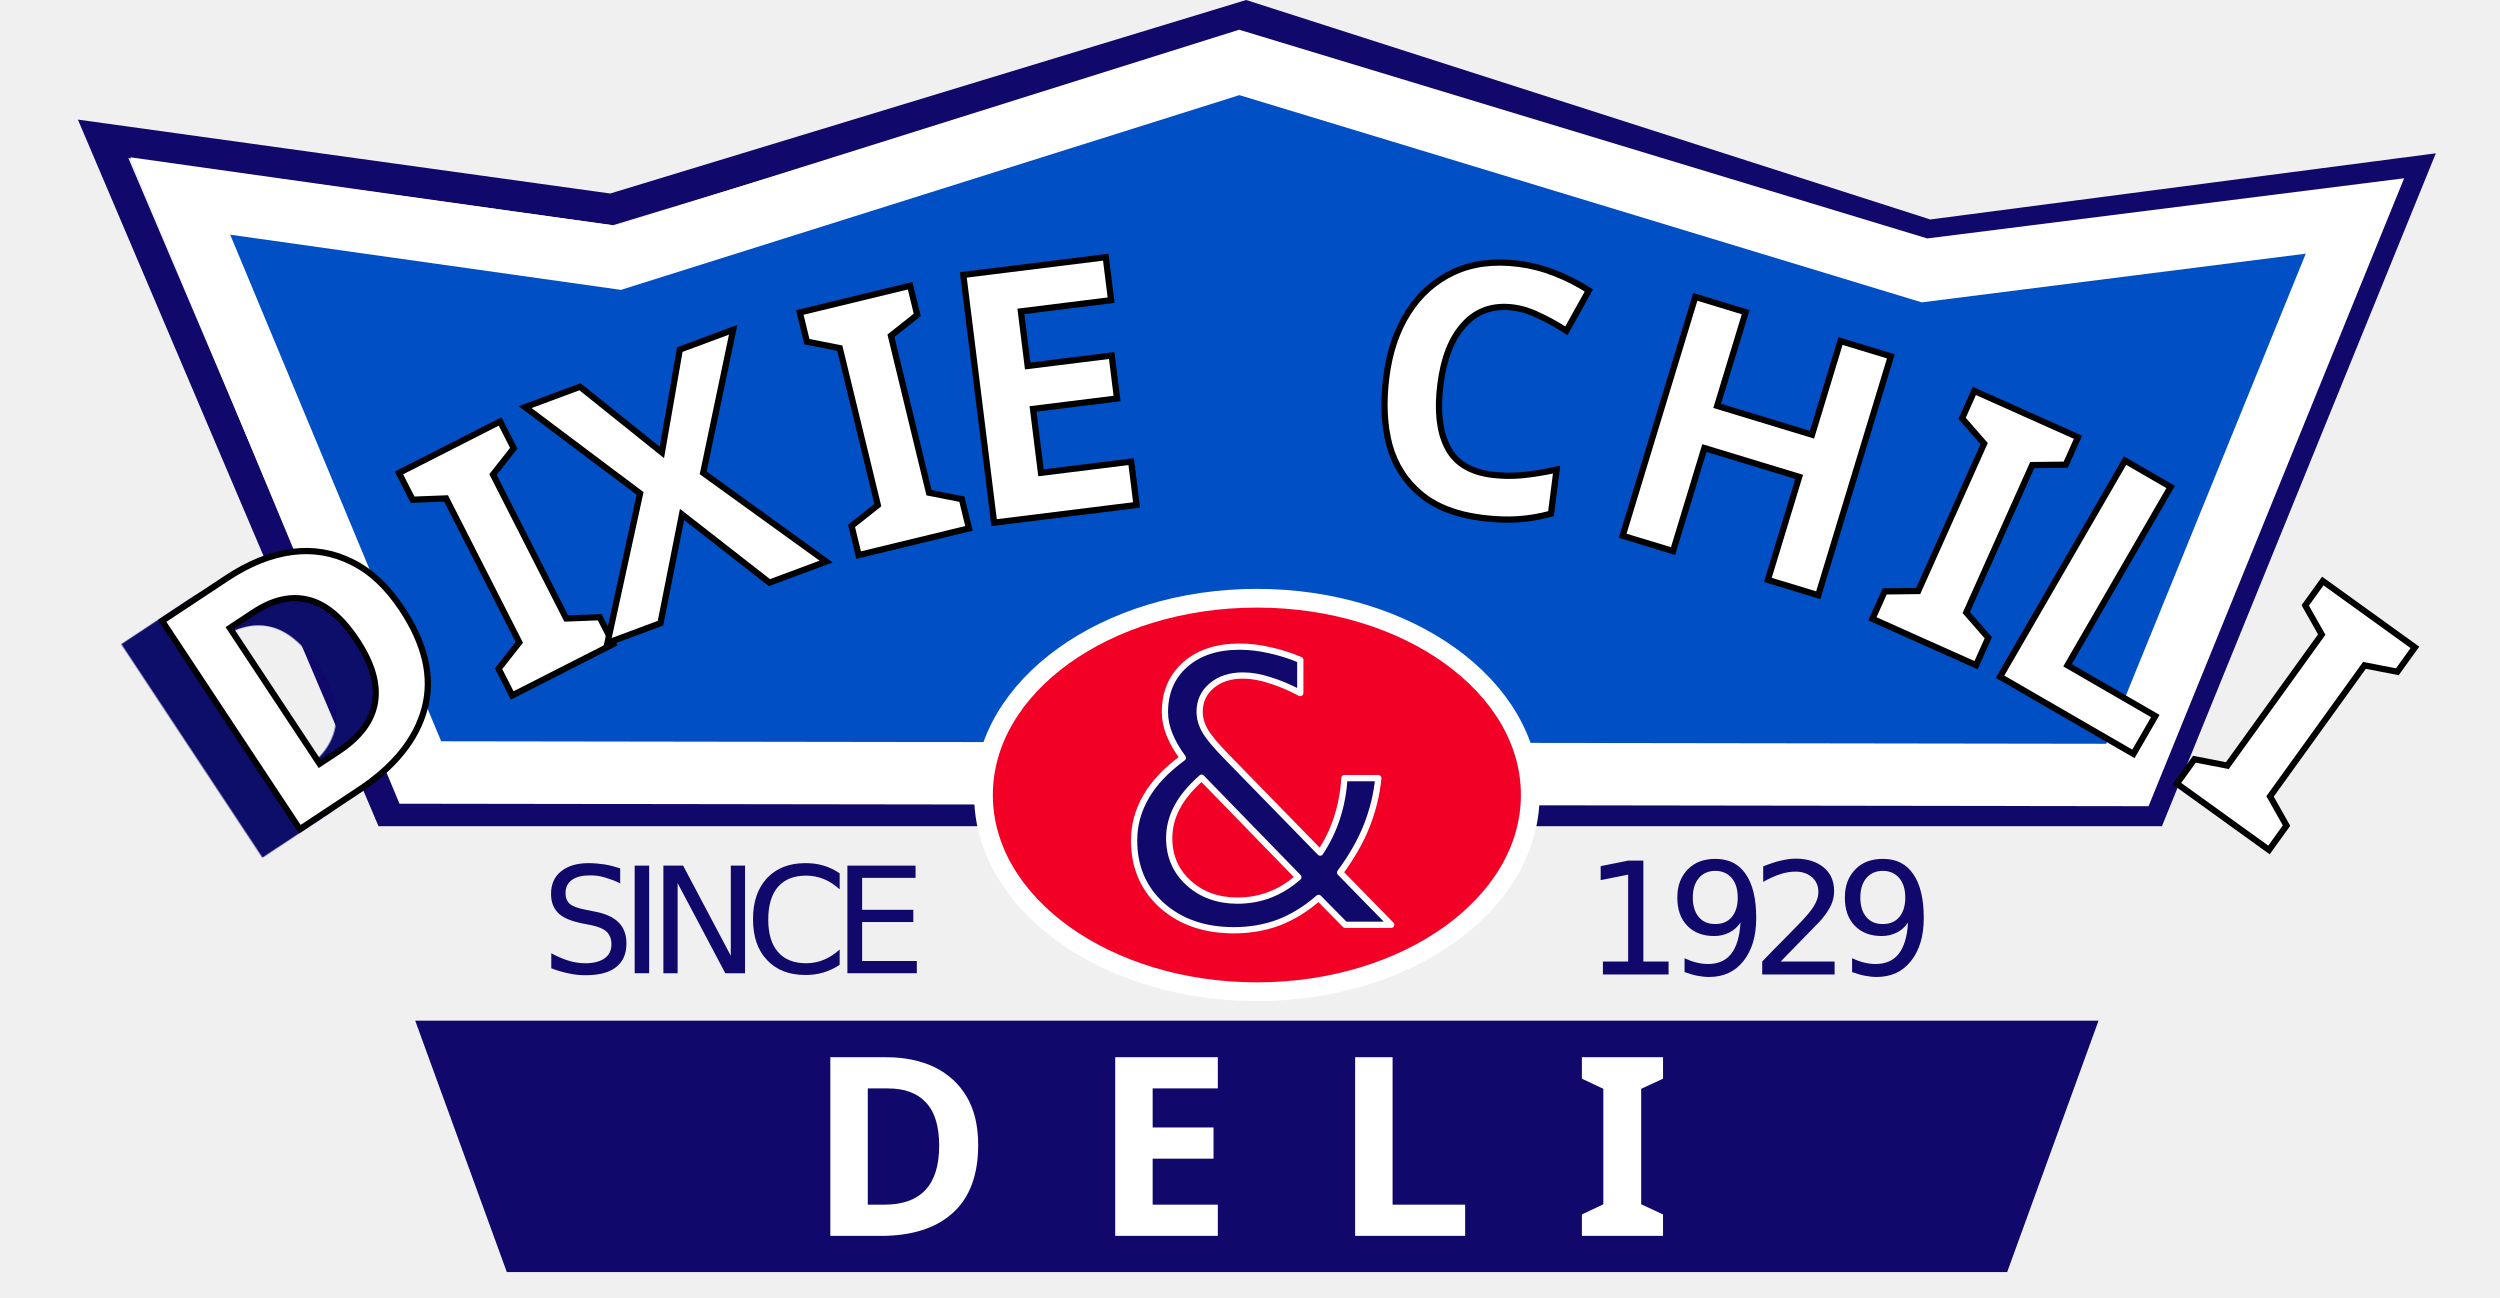
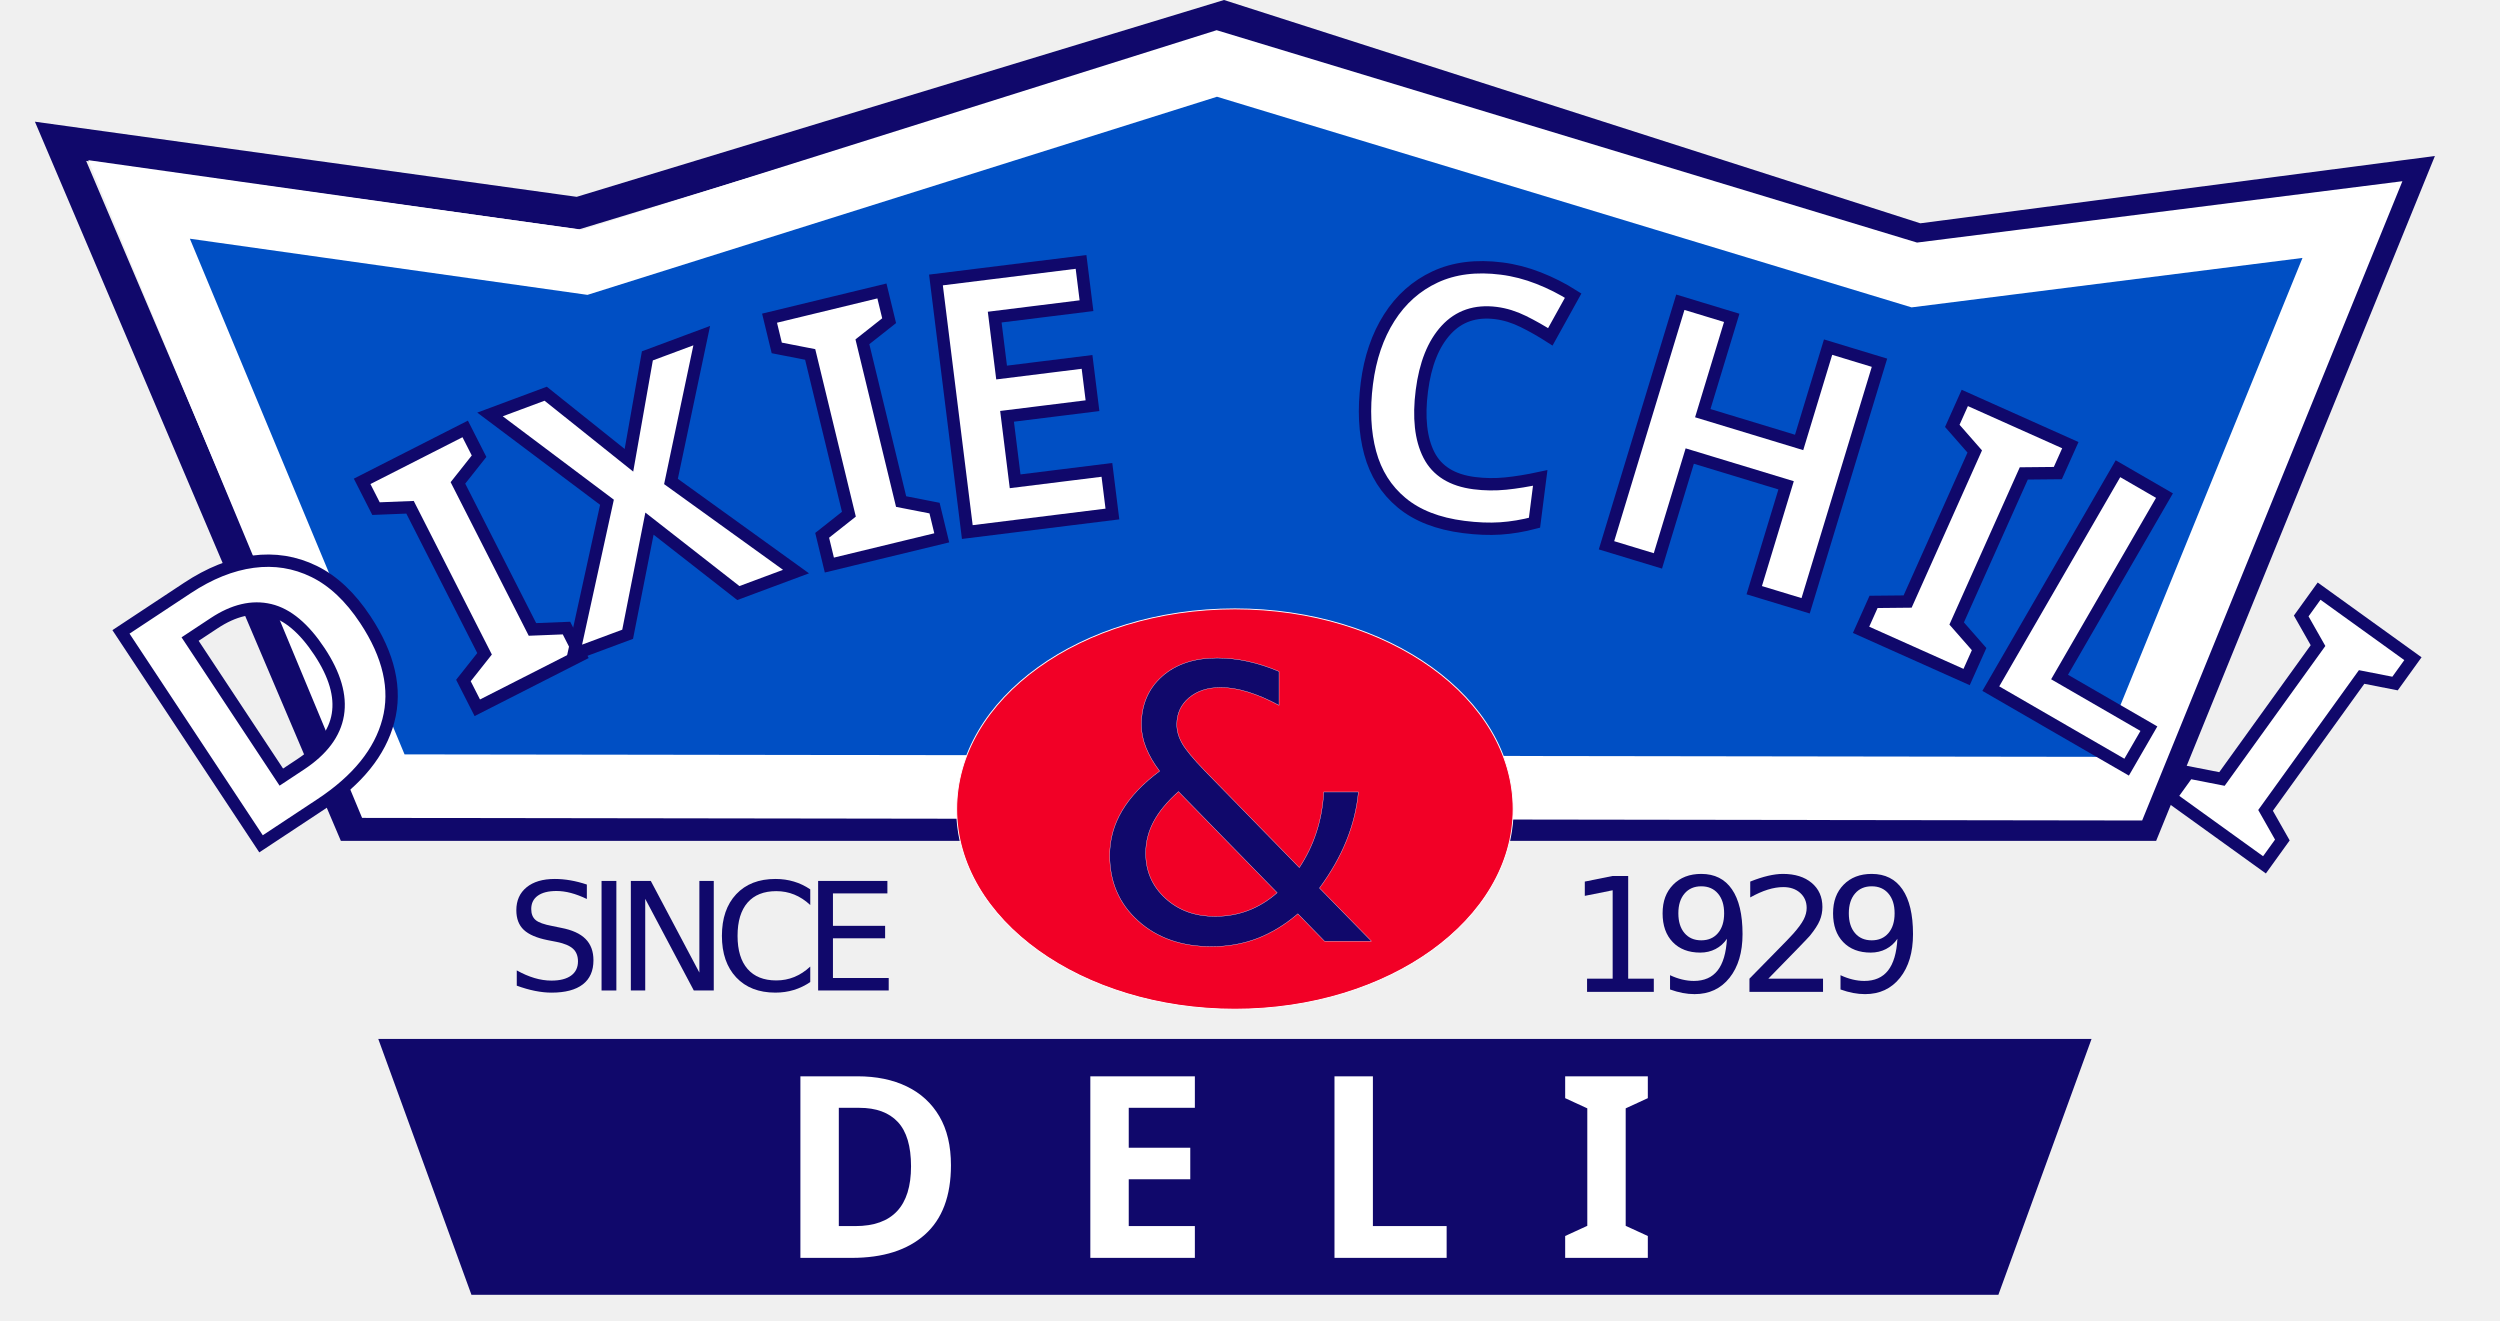
- <svg xmlns="http://www.w3.org/2000/svg" id="Layer_2" data-name="Layer 2" viewBox="0 0 100.13 51.96">
+ <svg xmlns="http://www.w3.org/2000/svg" id="Layer_2" data-name="Layer 2" viewBox="0 0 2024.56 1069.32">
  <defs>
    <style>
-       .cls-1, .cls-2, .cls-3, .cls-4 {
+       .cls-1, .cls-2, .cls-3 {
        fill: #fff;
      }

-       .cls-5, .cls-6 {
-         fill: #10086b;
-       }
- 
      .cls-2 {
-         font-size: 10.01px;
+         font-size: 205.96px;
        letter-spacing: .4em;
      }

-       .cls-2, .cls-3, .cls-4 {
+       .cls-2, .cls-3 {
        font-family: ReemKufi-Bold, 'Reem Kufi';
        font-weight: 700;
      }

-       .cls-3, .cls-4 {
-         font-size: 14px;
-         stroke: #000;
+       .cls-4, .cls-5 {
+         fill: #10086b;
      }

-       .cls-3, .cls-4, .cls-7 {
+       .cls-3 {
+         font-size: 288.12px;
+         stroke: #10086b;
+         stroke-width: 10px;
+       }
+ 
+       .cls-3, .cls-6 {
        stroke-miterlimit: 10;
      }

-       .cls-3, .cls-4, .cls-6 {
+       .cls-7 {
+         fill: #004fc4;
+       }
+ 
+       .cls-5 {
+         font-family: DejaVuSans, 'DejaVu Sans';
+         font-size: 308.94px;
+         stroke-linecap: round;
+         stroke-linejoin: round;
        stroke-width: .25px;
      }

-       .cls-8 {
-         fill: #004fc4;
-       }
- 
-       .cls-4 {
-         filter: url(#drop-shadow-1);
-       }
- 
-       .cls-7 {
-         fill: #f20026;
-         stroke-width: .75px;
-       }
- 
-       .cls-7, .cls-6 {
+       .cls-5, .cls-6 {
        stroke: #fff;
      }

      .cls-6 {
-         font-family: DejaVuSans, 'DejaVu Sans';
-         font-size: 15.01px;
-         stroke-linecap: round;
-         stroke-linejoin: round;
+         fill: #f20026;
+         stroke-width: .75px;
      }
    </style>
-     <filter id="drop-shadow-1" filterUnits="userSpaceOnUse">
-       <feOffset dx="-1.75" dy="0" />
-       <feGaussianBlur result="blur" stdDeviation="0" />
-       <feFlood flood-color="#10086b" flood-opacity="1" />
-       <feComposite in2="blur" operator="in" />
-       <feComposite in="SourceGraphic" />
-     </filter>
  </defs>
  <g id="Layer_1-2" data-name="Layer 1">
-     <path class="cls-5" d="m86.6,33.09H15.16L3.12,4.79l21.32,2.96L49.91,0l27.4,8.79,20.25-2.65-10.97,26.95Zm-70.61-1.25h69.76l9.84-24.18-18.39,2.41L49.91,1.31l-25.36,7.71L5.14,6.33l10.85,25.51Z" />
-     <polygon class="cls-8" points="49.63 2.5 24.76 10.32 7.22 7.85 16.83 30.93 85.2 31.03 94.32 8.64 77.08 10.82 49.63 2.5" />
-     <path class="cls-1" d="m86.05,32.29l-70.05-.1L5.22,6.3l19.43,2.74L49.63,1.19l27.56,8.36,19.1-2.41-10.24,25.16Zm-68.38-2.6l66.69.1,7.99-19.63-15.38,1.95L49.64,3.81l-24.77,7.8-15.65-2.21,8.45,20.29Z" />
-     <ellipse class="cls-7" cx="50.34" cy="31.84" rx="10.95" ry="7.88" />
-     <text class="cls-6" transform="translate(44.47 37.04)">
+     <path class="cls-4" d="m1746.11,680.94H276.03L28.27,98.55l438.76,60.85L991.22,0l563.89,180.83,416.73-54.49-225.73,554.6Zm-1453.06-25.74h1435.74l202.53-497.61-378.56,49.52L991.02,26.98,469.1,185.68l-399.34-55.37,223.29,524.89Z" />
+     <polygon class="cls-7" points="985.39 51.39 473.56 212.48 112.63 161.5 310.43 636.63 1717.46 638.67 1905.06 177.81 1550.25 222.68 985.39 51.39" />
+     <path class="cls-1" d="m1734.77,664.45l-1441.54-2.1L71.49,129.7l399.9,56.47L985.26,24.45l567.2,171.99,393.06-49.69-210.75,517.7Zm-1407.17-53.54l1372.55,2,164.46-404.03-316.58,40.04L985.54,78.34l-509.8,160.45-321.98-45.48,173.85,417.6Z" />
+     <ellipse class="cls-6" cx="1000.06" cy="655.19" rx="225.33" ry="162.11" />
+     <text class="cls-5" transform="translate(879.22 762.18)">
      <tspan x="0" y="0">&amp;</tspan>
    </text>
    <g>
-       <path class="cls-5" d="m24.84,34.81v.57c-.22-.11-.43-.18-.63-.24s-.39-.08-.57-.08c-.32,0-.56.06-.73.18-.17.12-.26.3-.26.53,0,.19.06.33.17.43.11.1.33.18.65.24l.35.07c.43.08.76.23.96.44.21.21.31.49.31.84,0,.42-.14.73-.42.95-.28.22-.69.32-1.23.32-.2,0-.42-.02-.65-.07-.23-.05-.47-.11-.71-.21v-.6c.24.13.47.23.7.3s.45.1.67.1c.33,0,.59-.07.77-.2s.27-.32.27-.56c0-.21-.07-.38-.19-.5-.13-.12-.34-.21-.64-.27l-.36-.07c-.43-.09-.75-.22-.94-.41s-.29-.44-.29-.77c0-.38.13-.68.4-.9.27-.22.64-.33,1.11-.33.2,0,.41.02.62.05s.42.09.64.16Z" />
-       <path class="cls-5" d="m25.42,34.67h.58v4.31h-.58v-4.31Z" />
-       <path class="cls-5" d="m26.57,34.67h.79l1.91,3.61v-3.61h.57v4.31h-.79l-1.91-3.61v3.61h-.57v-4.31Z" />
-       <path class="cls-5" d="m33.63,35v.62c-.2-.18-.41-.32-.63-.41-.22-.09-.46-.14-.71-.14-.49,0-.87.15-1.13.45-.26.3-.39.74-.39,1.31s.13,1,.39,1.3c.26.3.64.45,1.13.45.25,0,.49-.05.71-.14.22-.09.43-.23.63-.41v.61c-.2.14-.42.24-.65.31-.23.07-.47.1-.72.1-.65,0-1.17-.2-1.54-.6-.38-.4-.56-.94-.56-1.64s.19-1.24.56-1.64c.38-.4.89-.6,1.54-.6.26,0,.5.03.73.1.23.07.44.17.64.31Z" />
-       <path class="cls-5" d="m33.94,34.67h2.73v.49h-2.14v1.28h2.05v.49h-2.05v1.56h2.19v.49h-2.78v-4.31Z" />
+       <path class="cls-4" d="m475.25,716.31v11.71c-4.55-2.17-8.85-3.8-12.89-4.87-4.04-1.07-7.94-1.6-11.71-1.6-6.54,0-11.58,1.27-15.12,3.8-3.55,2.53-5.32,6.14-5.32,10.81,0,3.92,1.18,6.88,3.54,8.89,2.35,2,6.82,3.61,13.39,4.84l7.25,1.49c8.95,1.7,15.56,4.71,19.81,9.01,4.27,4.29,6.39,10.04,6.39,17.26,0,8.59-2.88,15.12-8.65,19.55-5.75,4.43-14.2,6.66-25.34,6.66-4.2,0-8.66-.48-13.41-1.43-4.73-.95-9.63-2.35-14.7-4.22v-12.36c4.87,2.73,9.65,4.79,14.32,6.18,4.67,1.39,9.27,2.08,13.79,2.08,6.86,0,12.15-1.34,15.87-4.04,3.72-2.7,5.59-6.54,5.59-11.53,0-4.36-1.34-7.76-4.01-10.22-2.69-2.46-7.07-4.3-13.17-5.53l-7.31-1.43c-8.95-1.78-15.43-4.58-19.43-8.38-4.01-3.8-6-9.09-6-15.87,0-7.84,2.77-14.02,8.28-18.54,5.54-4.52,13.14-6.77,22.85-6.77,4.16,0,8.4.38,12.72,1.13,4.31.75,8.73,1.88,13.25,3.39Z" />
+       <path class="cls-4" d="m487.15,713.4h12v88.72h-12v-88.72Z" />
+       <path class="cls-4" d="m510.87,713.4h16.16l39.34,74.22v-74.22h11.65v88.72h-16.16l-39.34-74.22v74.22h-11.65v-88.72Z" />
+       <path class="cls-4" d="m656.17,720.24v12.66c-4.04-3.77-8.35-6.57-12.92-8.44-4.59-1.87-9.45-2.79-14.59-2.79-10.14,0-17.91,3.1-23.29,9.29-5.38,6.2-8.08,15.16-8.08,26.89s2.7,20.63,8.08,26.82c5.38,6.2,13.16,9.31,23.29,9.31,5.15,0,10.01-.93,14.59-2.79,4.56-1.87,8.88-4.67,12.92-8.44v12.54c-4.2,2.85-8.64,4.99-13.35,6.42-4.68,1.43-9.65,2.14-14.88,2.14-13.43,0-24.01-4.11-31.73-12.32-7.72-8.22-11.59-19.44-11.59-33.67s3.86-25.5,11.59-33.72c7.72-8.22,18.3-12.34,31.73-12.34,5.31,0,10.32.7,15,2.12,4.71,1.4,9.1,3.51,13.23,6.32Z" />
+       <path class="cls-4" d="m662.54,713.4h56.09v10.1h-44.09v26.26h42.25v10.1h-42.25v32.15h45.16v10.1h-57.16v-88.72Z" />
    </g>
    <g>
-       <path class="cls-5" d="m64.2,38.51h1.01v-3.48l-1.1.22v-.56l1.09-.22h.62v4.04h1.01v.52h-2.63v-.52Z" />
-       <path class="cls-5" d="m67.47,38.94v-.56c.15.07.31.13.47.17s.31.06.47.06c.41,0,.72-.14.93-.41.21-.27.34-.69.37-1.25-.12.18-.27.31-.45.4s-.38.14-.6.14c-.46,0-.82-.14-1.08-.41-.27-.28-.4-.65-.4-1.13s.14-.84.42-1.13.65-.42,1.11-.42c.53,0,.93.2,1.21.61.28.4.42.99.42,1.76,0,.72-.17,1.29-.51,1.72-.34.43-.8.64-1.38.64-.15,0-.31-.02-.47-.05s-.32-.08-.49-.14Zm1.23-1.93c.28,0,.5-.09.66-.28.16-.19.24-.45.24-.78s-.08-.59-.24-.78c-.16-.19-.38-.29-.66-.29s-.5.1-.66.29c-.16.19-.24.45-.24.78s.08.59.24.78c.16.19.38.28.66.28Z" />
-       <path class="cls-5" d="m71.33,38.51h2.15v.52h-2.9v-.52c.23-.24.55-.57.96-.98.4-.41.66-.67.76-.79.2-.22.34-.41.41-.56.08-.15.12-.31.12-.45,0-.24-.08-.44-.25-.59-.17-.15-.39-.23-.66-.23-.19,0-.4.03-.61.1-.22.07-.44.17-.69.31v-.62c.25-.1.48-.18.7-.23s.41-.08.59-.08c.47,0,.85.12,1.13.35s.42.55.42.95c0,.19-.04.37-.11.53-.07.17-.2.37-.38.59-.05.06-.21.23-.49.51-.27.28-.66.68-1.15,1.18Z" />
-       <path class="cls-5" d="m74.18,38.94v-.56c.15.07.31.13.47.17s.31.06.47.06c.41,0,.72-.14.93-.41.21-.27.34-.69.37-1.25-.12.18-.27.31-.45.4s-.38.14-.6.14c-.46,0-.82-.14-1.08-.41-.27-.28-.4-.65-.4-1.13s.14-.84.42-1.13.65-.42,1.11-.42c.53,0,.93.2,1.21.61.28.4.42.99.42,1.76,0,.72-.17,1.29-.51,1.72-.34.43-.8.64-1.38.64-.15,0-.31-.02-.47-.05s-.32-.08-.49-.14Zm1.23-1.93c.28,0,.5-.09.66-.28.16-.19.24-.45.24-.78s-.08-.59-.24-.78c-.16-.19-.38-.29-.66-.29s-.5.1-.66.29c-.16.19-.24.45-.24.78s.08.59.24.78c.16.19.38.28.66.28Z" />
+       <path class="cls-4" d="m1285.23,792.55h20.74v-71.59l-22.56,4.53v-11.56l22.44-4.53h12.7v83.15h20.74v10.69h-54.05v-10.69Z" />
+       <path class="cls-4" d="m1352.44,801.29v-11.56c3.18,1.51,6.41,2.66,9.68,3.46,3.27.79,6.47,1.19,9.62,1.19,8.38,0,14.78-2.82,19.21-8.46,4.41-5.63,6.94-14.19,7.57-25.67-2.43,3.61-5.51,6.37-9.24,8.3s-7.86,2.89-12.38,2.89c-9.39,0-16.82-2.84-22.28-8.52-5.48-5.67-8.21-13.44-8.21-23.28s2.85-17.37,8.55-23.19c5.69-5.82,13.29-8.74,22.75-8.74,10.85,0,19.15,4.16,24.85,12.47,5.73,8.32,8.59,20.4,8.59,36.24,0,14.8-3.51,26.6-10.52,35.41-7.03,8.82-16.47,13.24-28.32,13.24-3.18,0-6.41-.31-9.68-.94-3.27-.63-6.66-1.57-10.18-2.83Zm25.27-39.79c5.69,0,10.22-1.95,13.54-5.85,3.34-3.9,5-9.24,5-16.03s-1.66-12.08-5-15.99c-3.32-3.92-7.84-5.88-13.54-5.88s-10.22,1.96-13.54,5.88c-3.34,3.91-5,9.24-5,15.99s1.66,12.13,5,16.03c3.32,3.9,7.84,5.85,13.54,5.85Z" />
+       <path class="cls-4" d="m1432.02,792.55h44.31v10.69h-59.58v-10.69c4.81-4.99,11.39-11.68,19.71-20.09,8.31-8.4,13.54-13.82,15.68-16.24,4.06-4.56,6.9-8.43,8.51-11.59,1.62-3.17,2.43-6.29,2.43-9.34,0-4.99-1.75-9.05-5.24-12.19-3.51-3.14-8.06-4.71-13.68-4.71-3.98,0-8.18.69-12.6,2.07-4.42,1.38-9.15,3.48-14.18,6.29v-12.82c5.12-2.05,9.89-3.61,14.33-4.65,4.44-1.04,8.51-1.57,12.19-1.57,9.72,0,17.47,2.43,23.26,7.29,5.78,4.86,8.67,11.35,8.67,19.48,0,3.86-.73,7.52-2.16,10.96-1.46,3.47-4.09,7.54-7.89,12.23-1.04,1.22-4.37,4.73-9.99,10.52-5.62,5.81-13.54,13.93-23.76,24.36Z" />
+       <path class="cls-4" d="m1490.49,801.29v-11.56c3.18,1.51,6.41,2.66,9.68,3.46,3.27.79,6.47,1.19,9.62,1.19,8.38,0,14.78-2.82,19.21-8.46,4.41-5.63,6.94-14.19,7.57-25.67-2.43,3.61-5.51,6.37-9.24,8.3-3.73,1.92-7.86,2.89-12.38,2.89-9.39,0-16.82-2.84-22.28-8.52-5.48-5.67-8.21-13.44-8.21-23.28s2.85-17.37,8.55-23.19c5.69-5.82,13.29-8.74,22.75-8.74,10.85,0,19.15,4.16,24.85,12.47,5.73,8.32,8.59,20.4,8.59,36.24,0,14.8-3.51,26.6-10.52,35.41-7.03,8.82-16.47,13.24-28.32,13.24-3.18,0-6.41-.31-9.68-.94-3.27-.63-6.66-1.57-10.18-2.83Zm25.27-39.79c5.69,0,10.22-1.95,13.54-5.85,3.34-3.9,5-9.24,5-16.03s-1.66-12.08-5-15.99c-3.32-3.92-7.84-5.88-13.54-5.88s-10.22,1.96-13.54,5.88c-3.34,3.91-5,9.24-5,15.99s1.66,12.13,5,16.03c3.32,3.9,7.84,5.85,13.54,5.85Z" />
    </g>
-     <polygon class="cls-5" points="80.39 50.95 20.3 50.95 16.63 40.88 84.05 40.88 80.39 50.95" />
-     <text class="cls-2" transform="translate(32.35 49.5)">
+     <polygon class="cls-4" points="1618.34 1048.54 381.78 1048.54 306.33 841.34 1693.79 841.34 1618.34 1048.54" />
+     <text class="cls-2" transform="translate(629.65 1018.66)">
      <tspan x="0" y="0">DELI</tspan>
    </text>
-     <text class="cls-4" transform="translate(10.95 33.91) rotate(-33.47)">
+     <text class="cls-3" transform="translate(189.75 697.65) rotate(-33.46)">
      <tspan x="0" y="0">D</tspan>
    </text>
-     <text class="cls-3" transform="translate(20.11 28.06) rotate(-26.97)">
+     <text class="cls-3" transform="translate(378.31 577.35) rotate(-26.96)">
      <tspan x="0" y="0">I</tspan>
    </text>
-     <text class="cls-3" transform="translate(24.33 25.75) rotate(-20.41)">
+     <text class="cls-3" transform="translate(464.54 529.93) rotate(-20.42)">
      <tspan x="0" y="0">X</tspan>
    </text>
-     <text class="cls-3" transform="translate(33.95 22.34) rotate(-13.63)">
+     <text class="cls-3" transform="translate(662.68 459.77) rotate(-13.62)">
      <tspan x="0" y="0">I</tspan>
    </text>
-     <text class="cls-3" transform="translate(38.56 21.09) rotate(-7.09)">
+     <text class="cls-3" transform="translate(757.61 434.07) rotate(-7.09)">
      <tspan x="0" y="0">E</tspan>
    </text>
-     <text class="cls-3" transform="translate(47.95 20.1) rotate(-1.87)">
+     <text class="cls-3" transform="translate(951.02 413.7) rotate(-1.87)">
      <tspan x="0" y="0"> </tspan>
    </text>
-     <text class="cls-3" transform="translate(50.07 20.04) rotate(-.16)">
+     <text class="cls-3" transform="translate(994.14 412.45) rotate(-.16)">
      <tspan x="0" y="0"> </tspan>
    </text>
-     <text class="cls-3" transform="translate(52.15 20.04) rotate(1.89)">
+     <text class="cls-3" transform="translate(1036.96 412.49) rotate(1.88)">
      <tspan x="0" y="0"> </tspan>
    </text>
-     <text class="cls-3" transform="translate(54.09 19.93) rotate(7.26)">
+     <text class="cls-3" transform="translate(1077.35 410.09) rotate(7.27)">
      <tspan x="0" y="0">C</tspan>
    </text>
-     <text class="cls-3" transform="translate(63.78 21.09) rotate(16.91)">
+     <text class="cls-3" transform="translate(1276.16 434.05) rotate(16.9)">
      <tspan x="0" y="0">H</tspan>
    </text>
-     <text class="cls-3" transform="translate(74.58 24.6) rotate(24.1)">
+     <text class="cls-3" transform="translate(1498.72 506.28) rotate(24.1)">
      <tspan x="0" y="0">I</tspan>
    </text>
-     <text class="cls-3" transform="translate(79.01 26.47) rotate(30.05)">
+     <text class="cls-3" transform="translate(1589.75 544.68) rotate(30.04)">
      <tspan x="0" y="0">L</tspan>
    </text>
-     <text class="cls-3" transform="translate(86.82 31.12) rotate(35.77)">
+     <text class="cls-3" transform="translate(1750.36 640.26) rotate(35.76)">
      <tspan x="0" y="0">I</tspan>
    </text>
  </g>
</svg>
